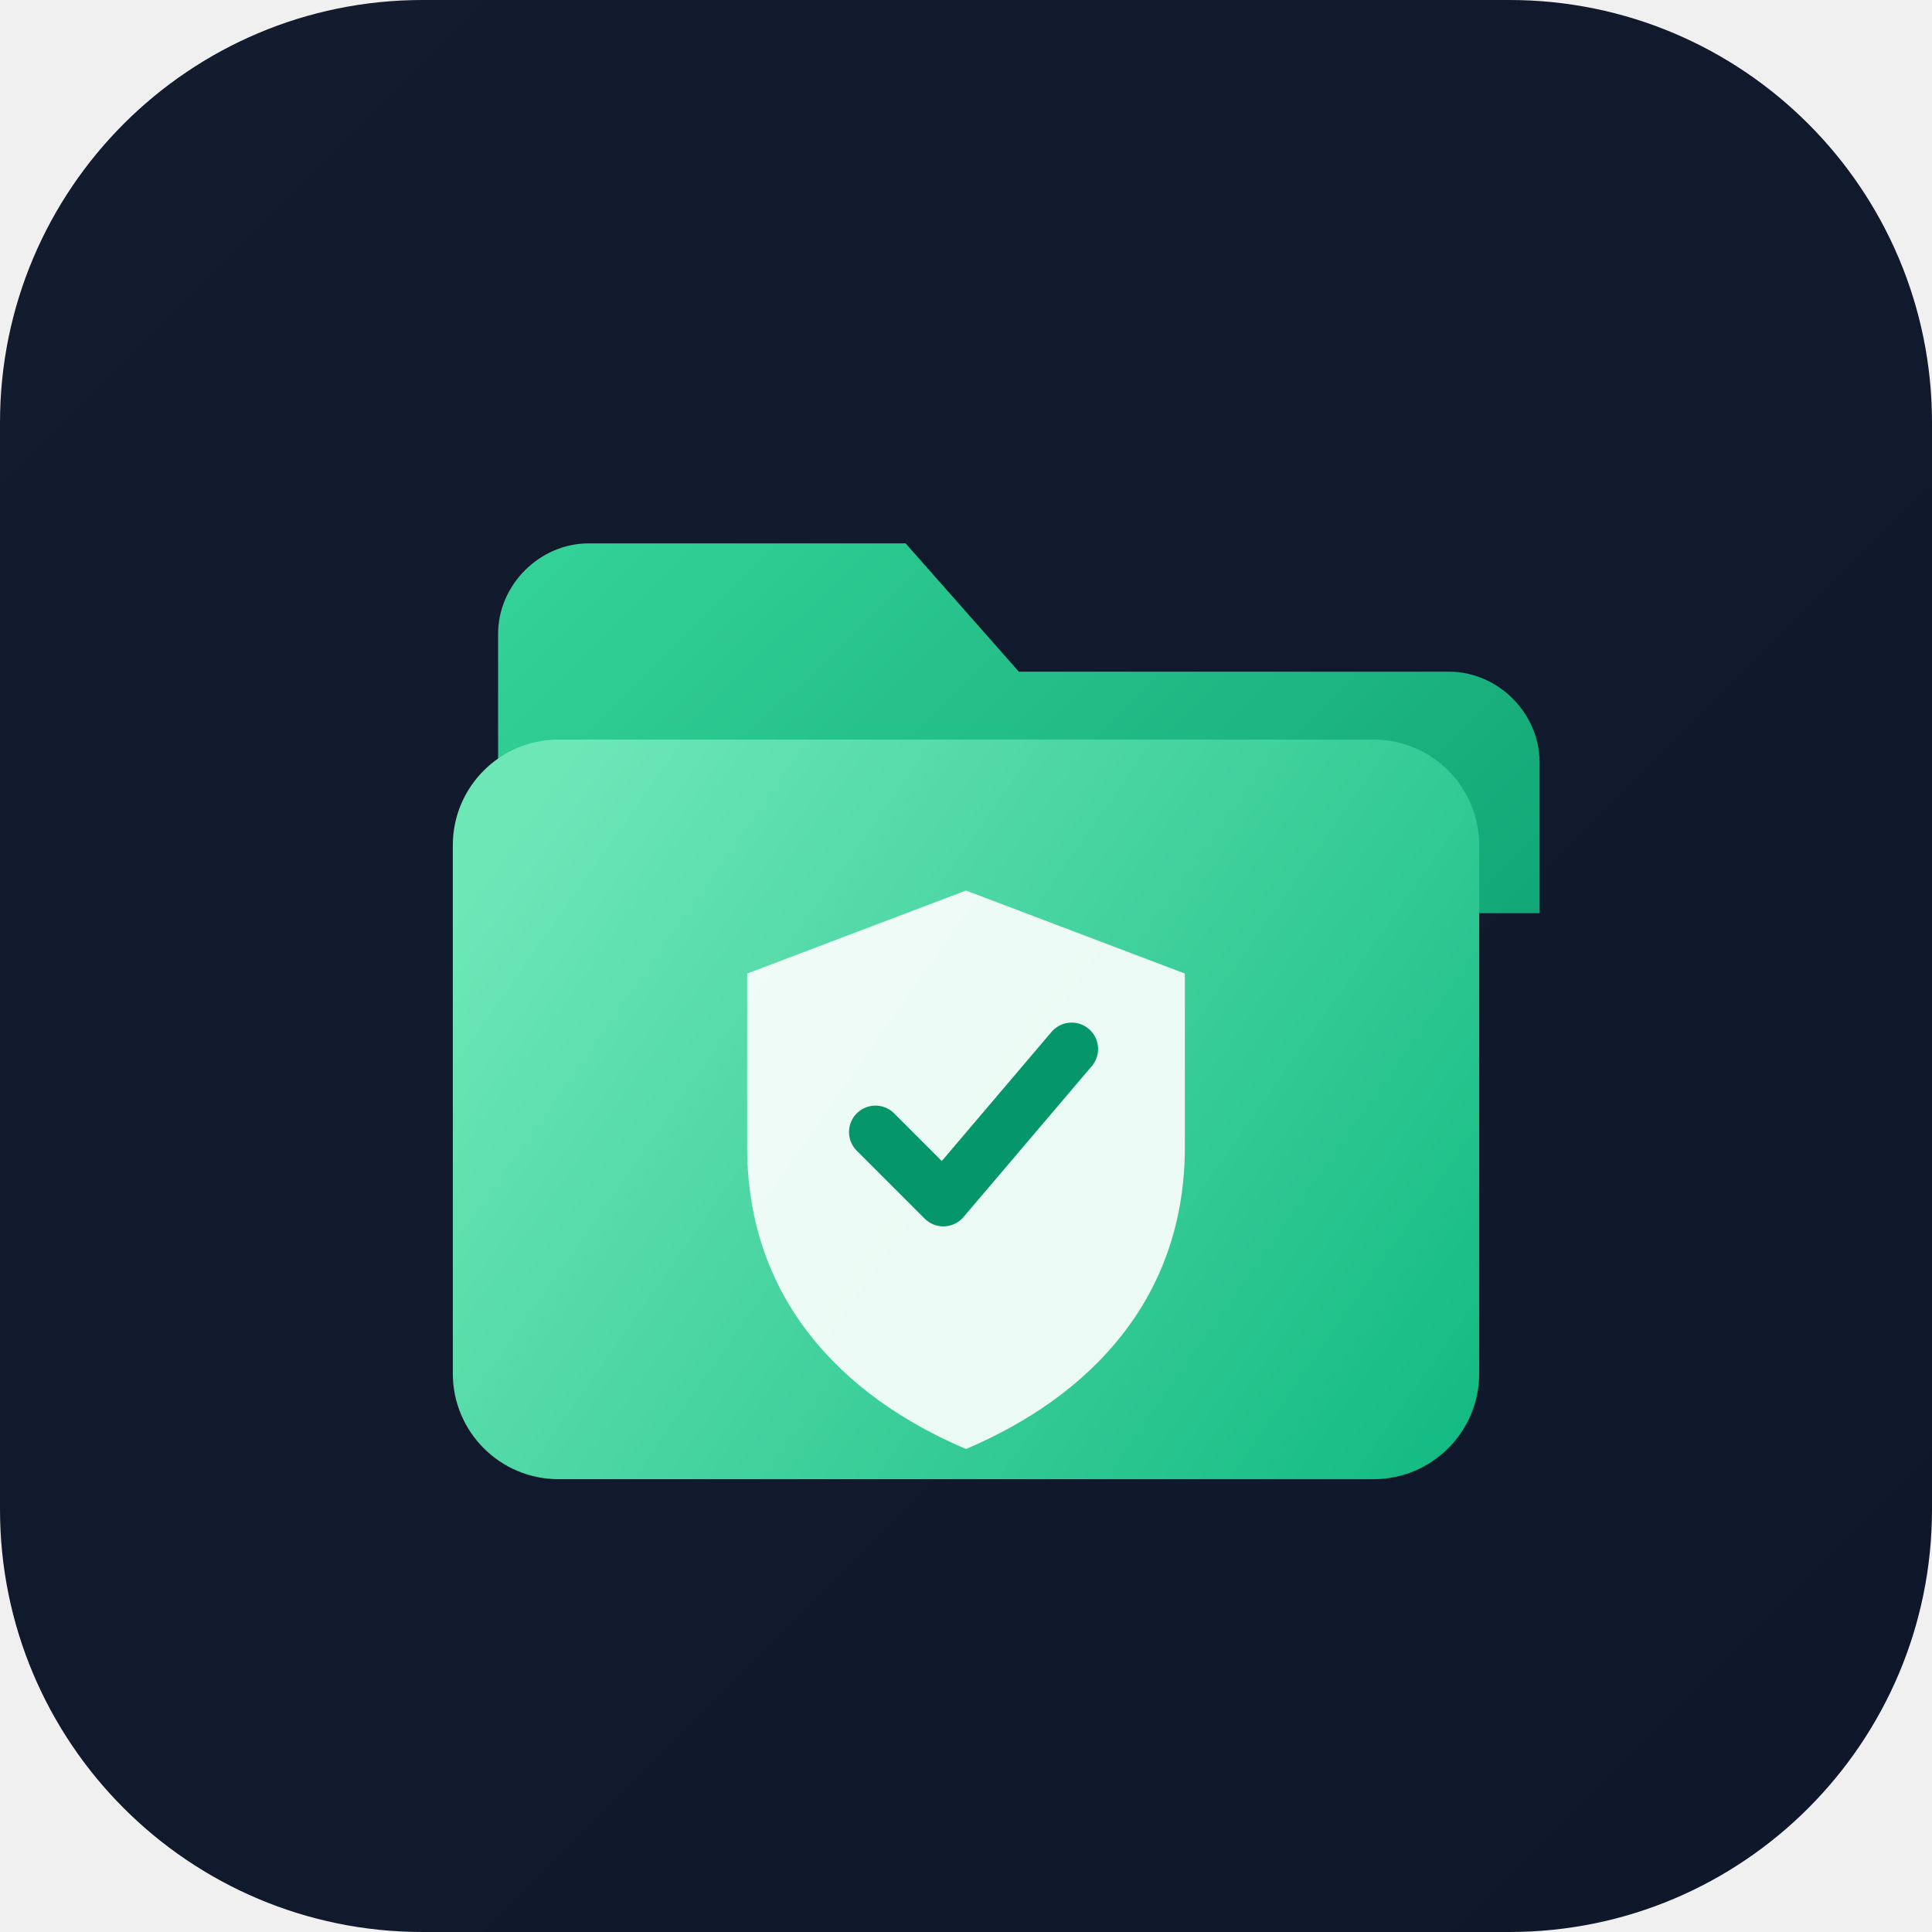
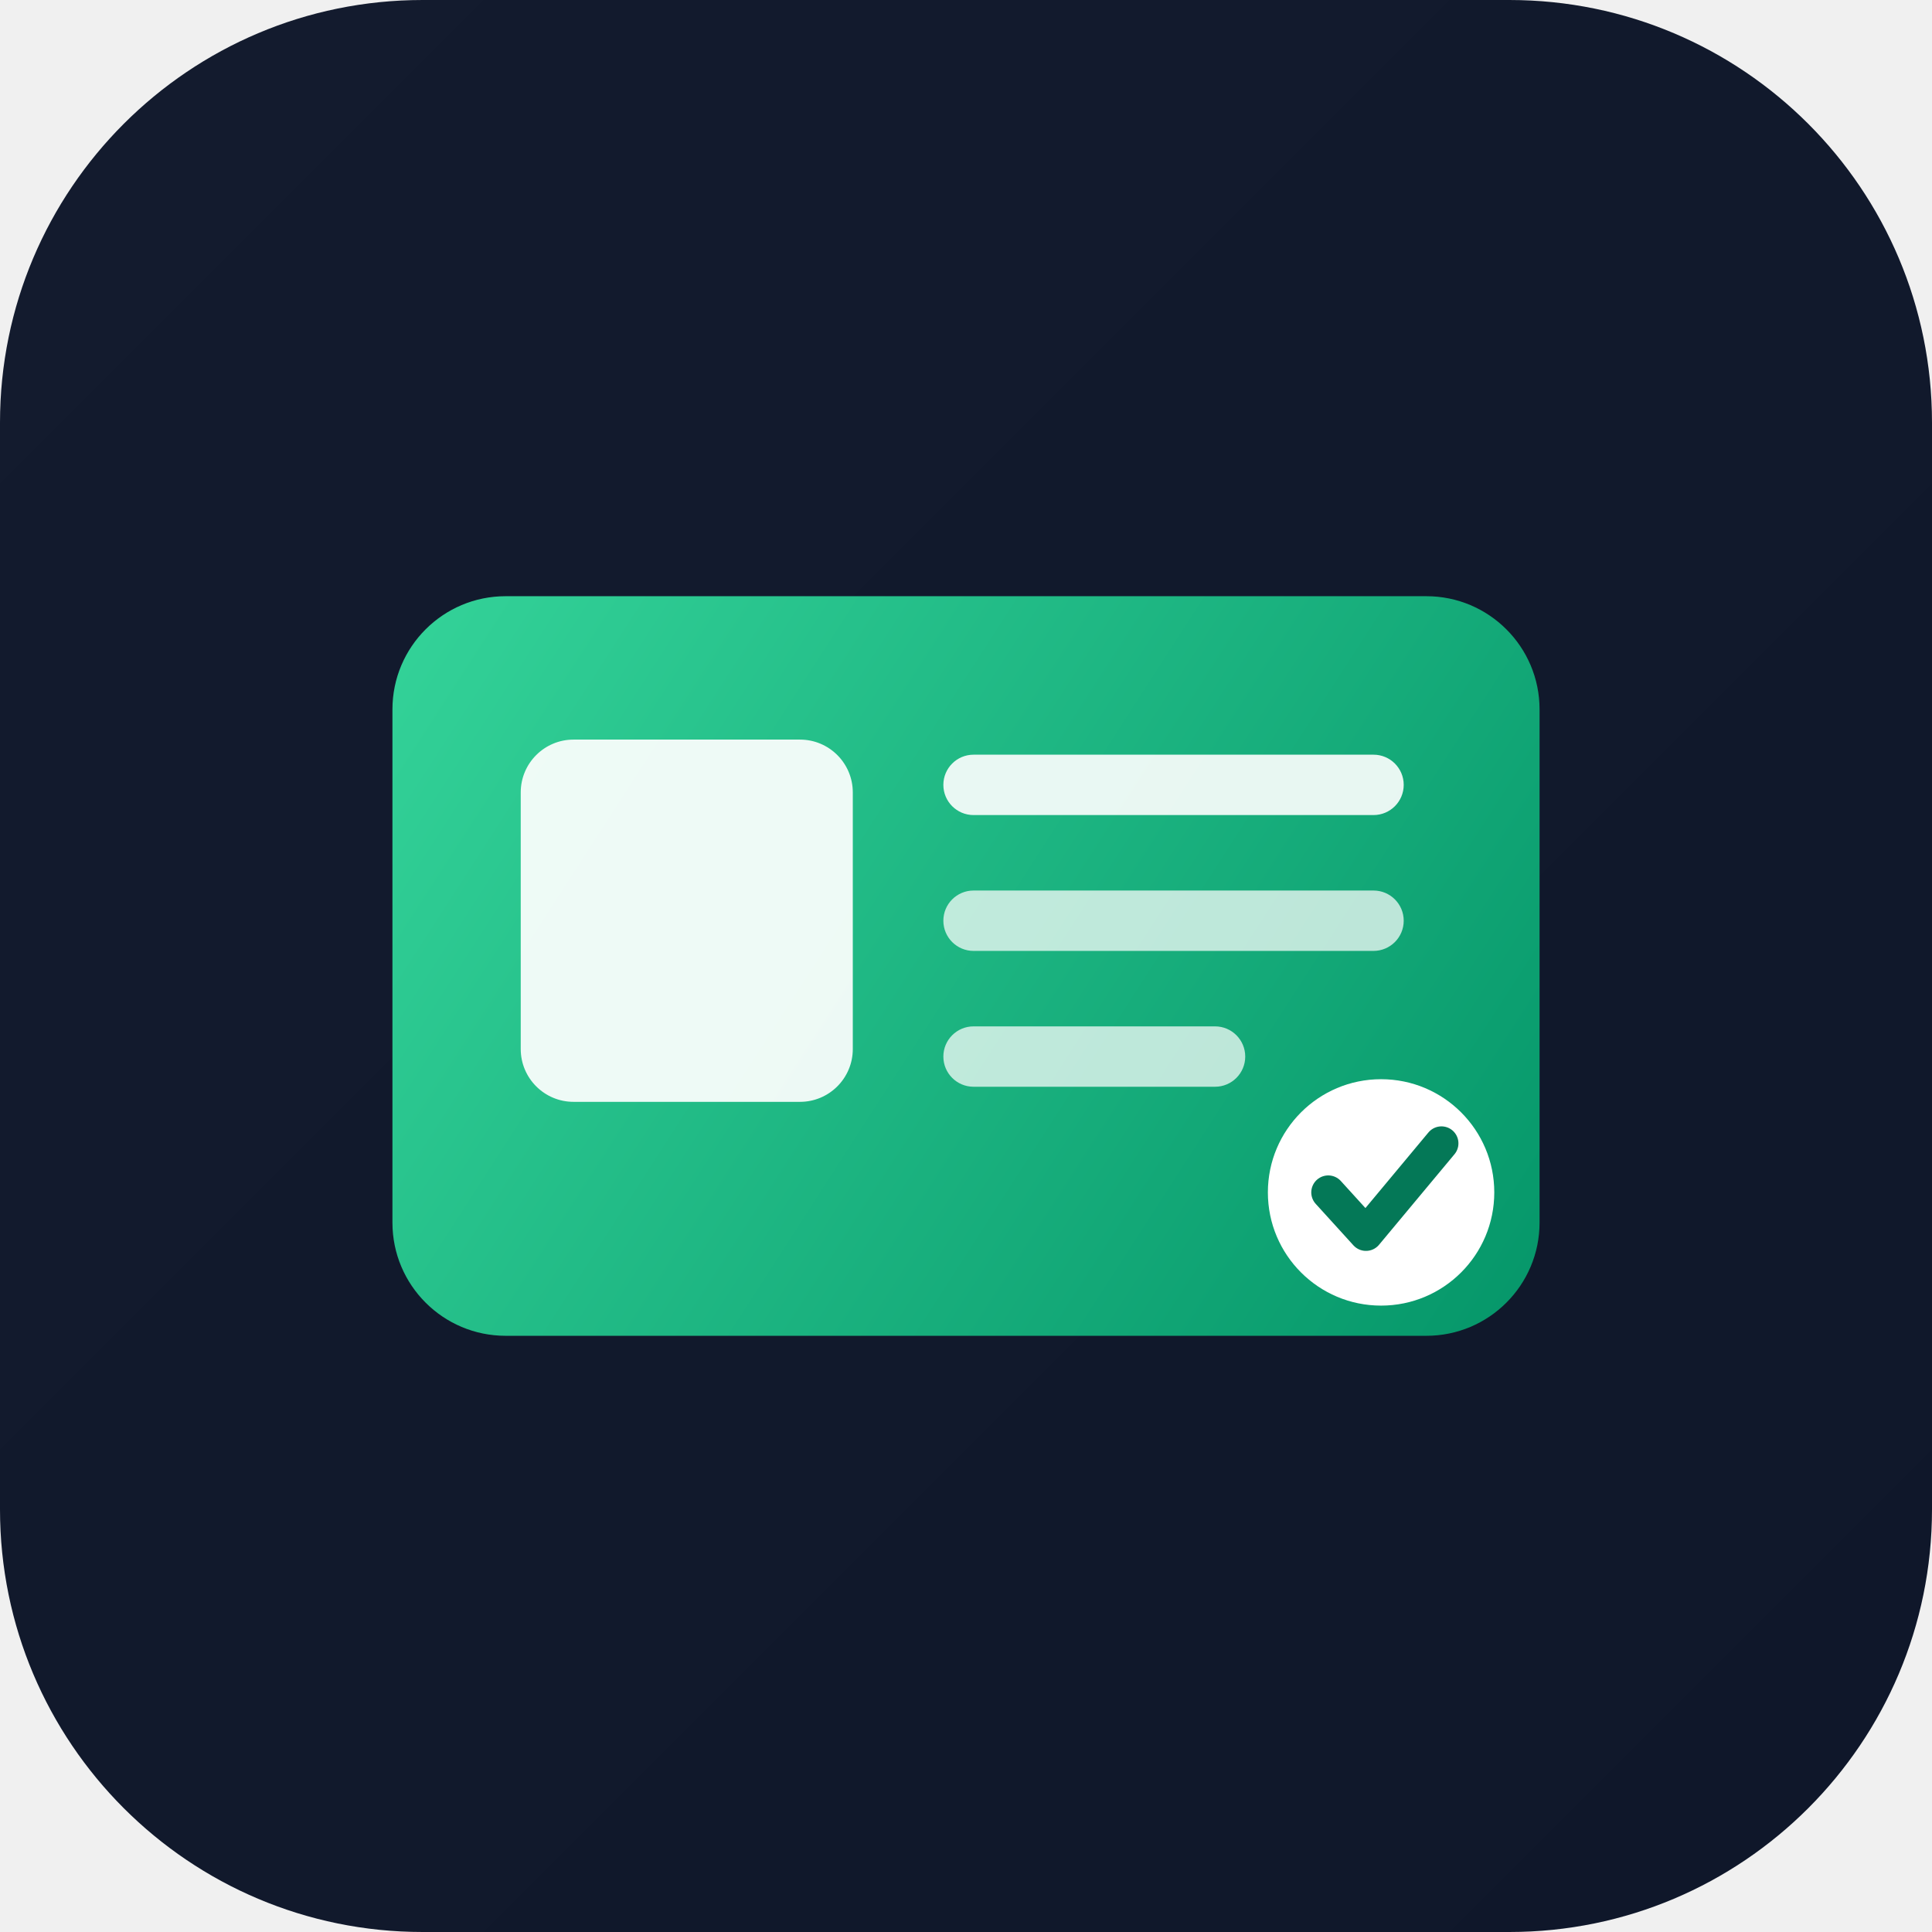
<svg xmlns="http://www.w3.org/2000/svg" width="512" height="512" viewBox="0 0 512 512" fill="none">
  <defs>
    <linearGradient id="bg" x1="0" y1="0" x2="512" y2="512" gradientUnits="userSpaceOnUse">
      <stop stop-color="#131B2E" />
      <stop offset="1" stop-color="#0F172A" />
    </linearGradient>
-     <linearGradient id="folder" x1="128" y1="150" x2="384" y2="410" gradientUnits="userSpaceOnUse">
+     <linearGradient id="card" x1="104" y1="158" x2="408" y2="354" gradientUnits="userSpaceOnUse">
      <stop stop-color="#34D399" />
      <stop offset="1" stop-color="#059669" />
    </linearGradient>
-     <linearGradient id="folderFront" x1="128" y1="230" x2="384" y2="410" gradientUnits="userSpaceOnUse">
-       <stop stop-color="#6EE7B7" />
-       <stop offset="1" stop-color="#10B981" />
-     </linearGradient>
  </defs>
  <rect width="512" height="512" rx="112" fill="url(#bg)" />
-   <path d="M132 168c0-13 11-24 24-24h84l30 34h114c13 0 24 11 24 24v40H132z" fill="url(#folder)" />
-   <rect x="120" y="196" width="272" height="196" rx="28" fill="url(#folderFront)" />
-   <path d="M256 236l58 22v46c0 40-25 66-58 80-33-14-58-40-58-80v-46z" fill="#ffffff" fill-opacity="0.9" />
-   <path d="M232 300l18 18 34-40" stroke="#059669" stroke-width="14" stroke-linecap="round" stroke-linejoin="round" fill="none" />
+   <rect x="104" y="158" width="304" height="196" rx="30" fill="url(#card)" />
+   <rect x="138" y="196" width="88" height="96" rx="14" fill="#ffffff" fill-opacity="0.92" />
+   <rect x="250" y="200" width="122" height="16" rx="8" fill="#ffffff" fill-opacity="0.9" />
+   <rect x="250" y="236" width="122" height="16" rx="8" fill="#ffffff" fill-opacity="0.72" />
+   <rect x="250" y="272" width="80" height="16" rx="8" fill="#ffffff" fill-opacity="0.72" />
+   <circle cx="366" cy="316" r="30" fill="#ffffff" />
+   <path d="M352 316 l10 11 l20 -24" stroke="#047857" stroke-width="9" stroke-linecap="round" stroke-linejoin="round" fill="none" />
</svg>
